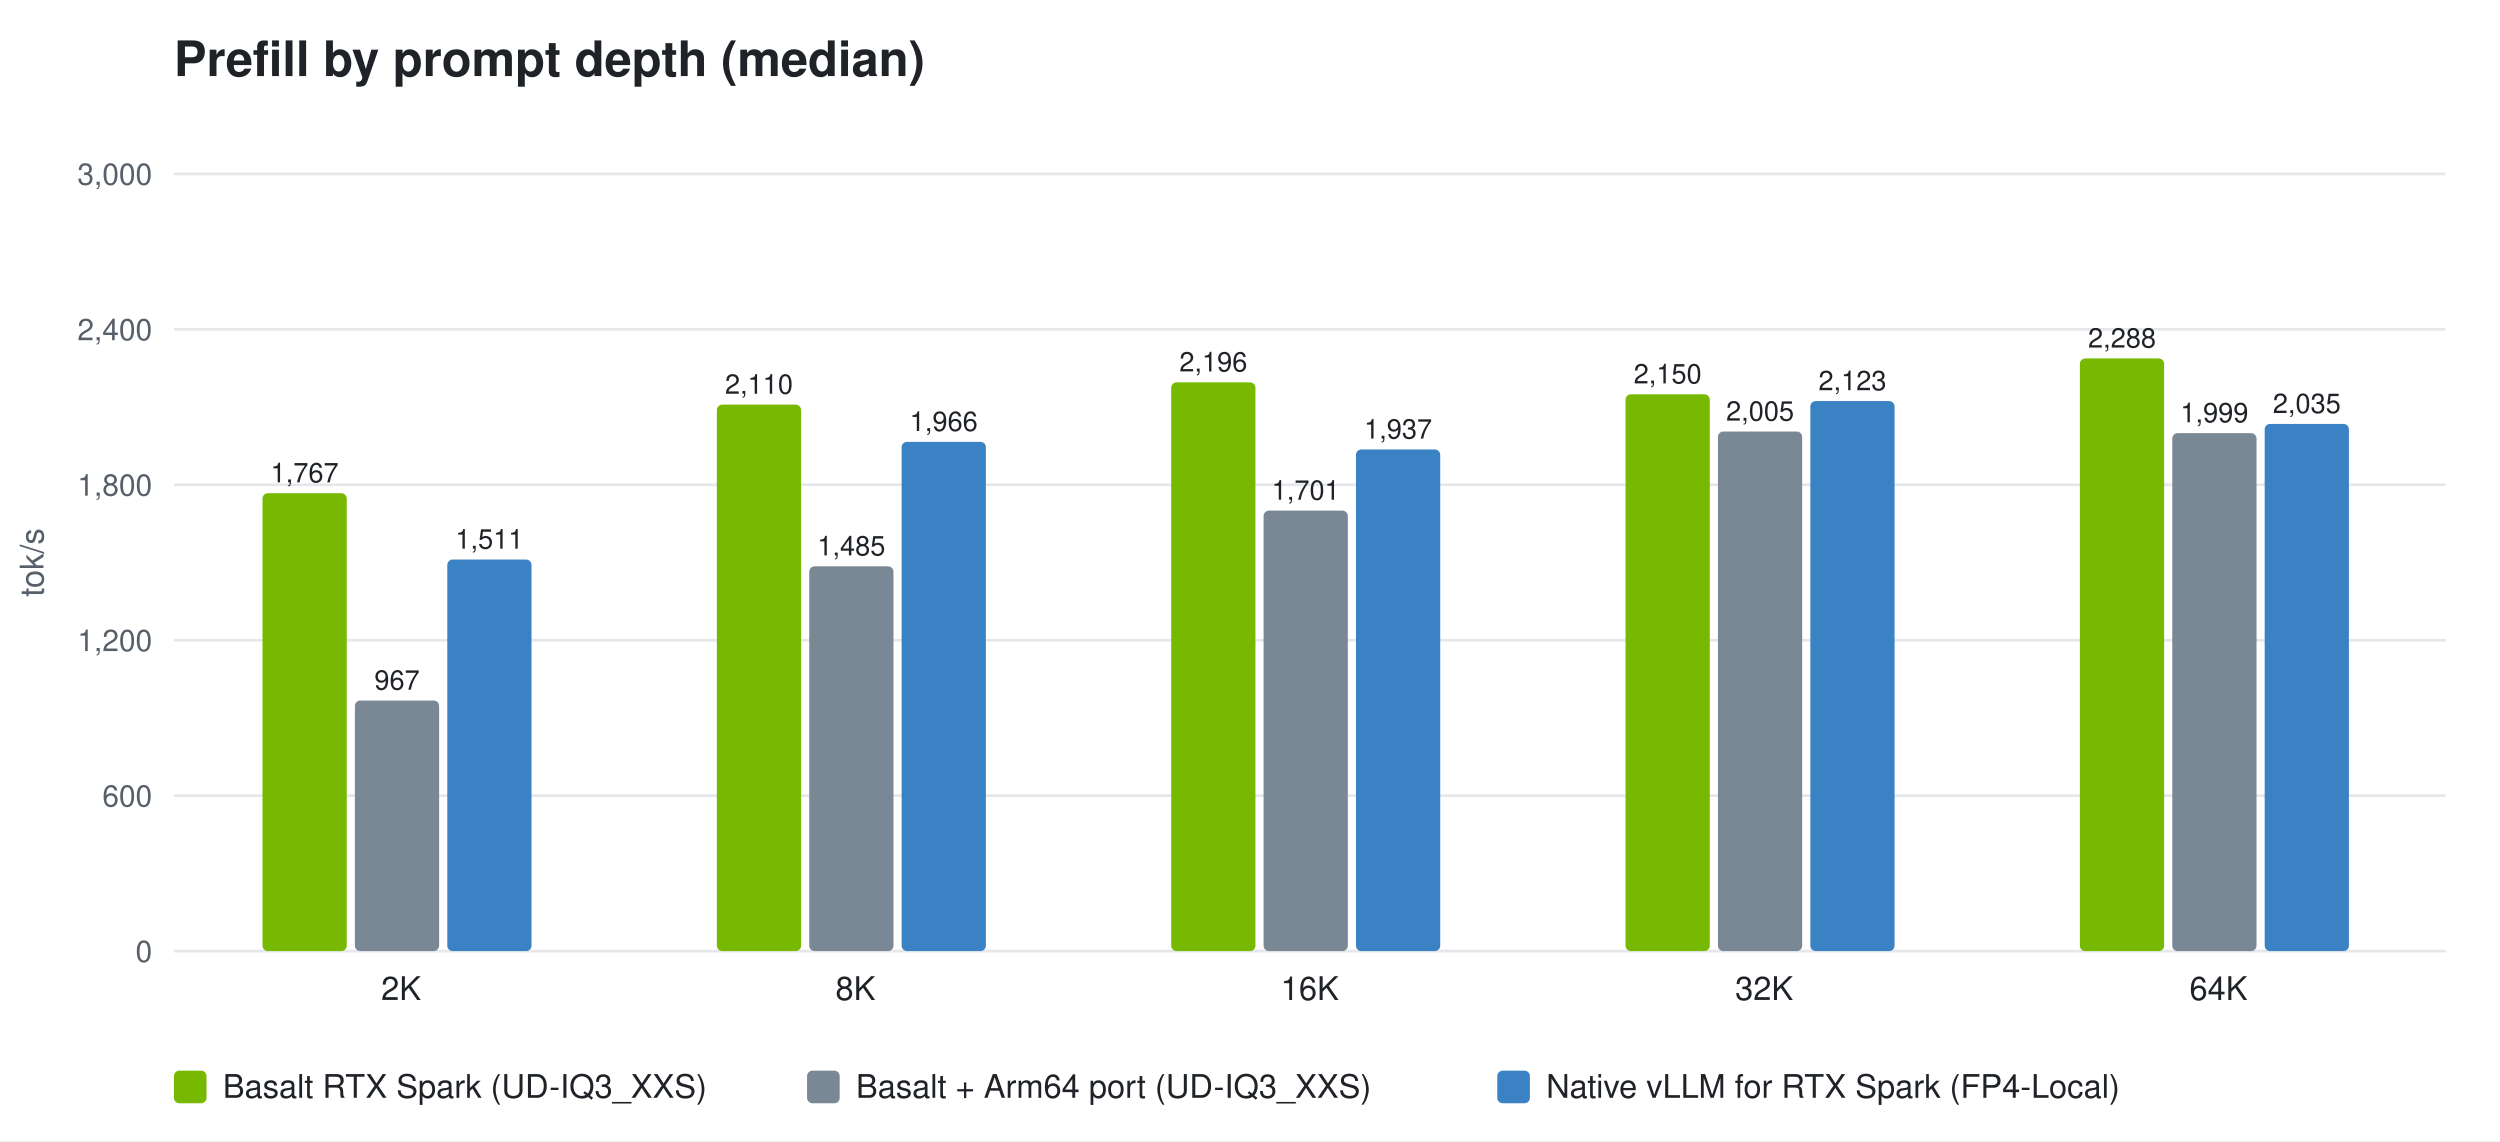
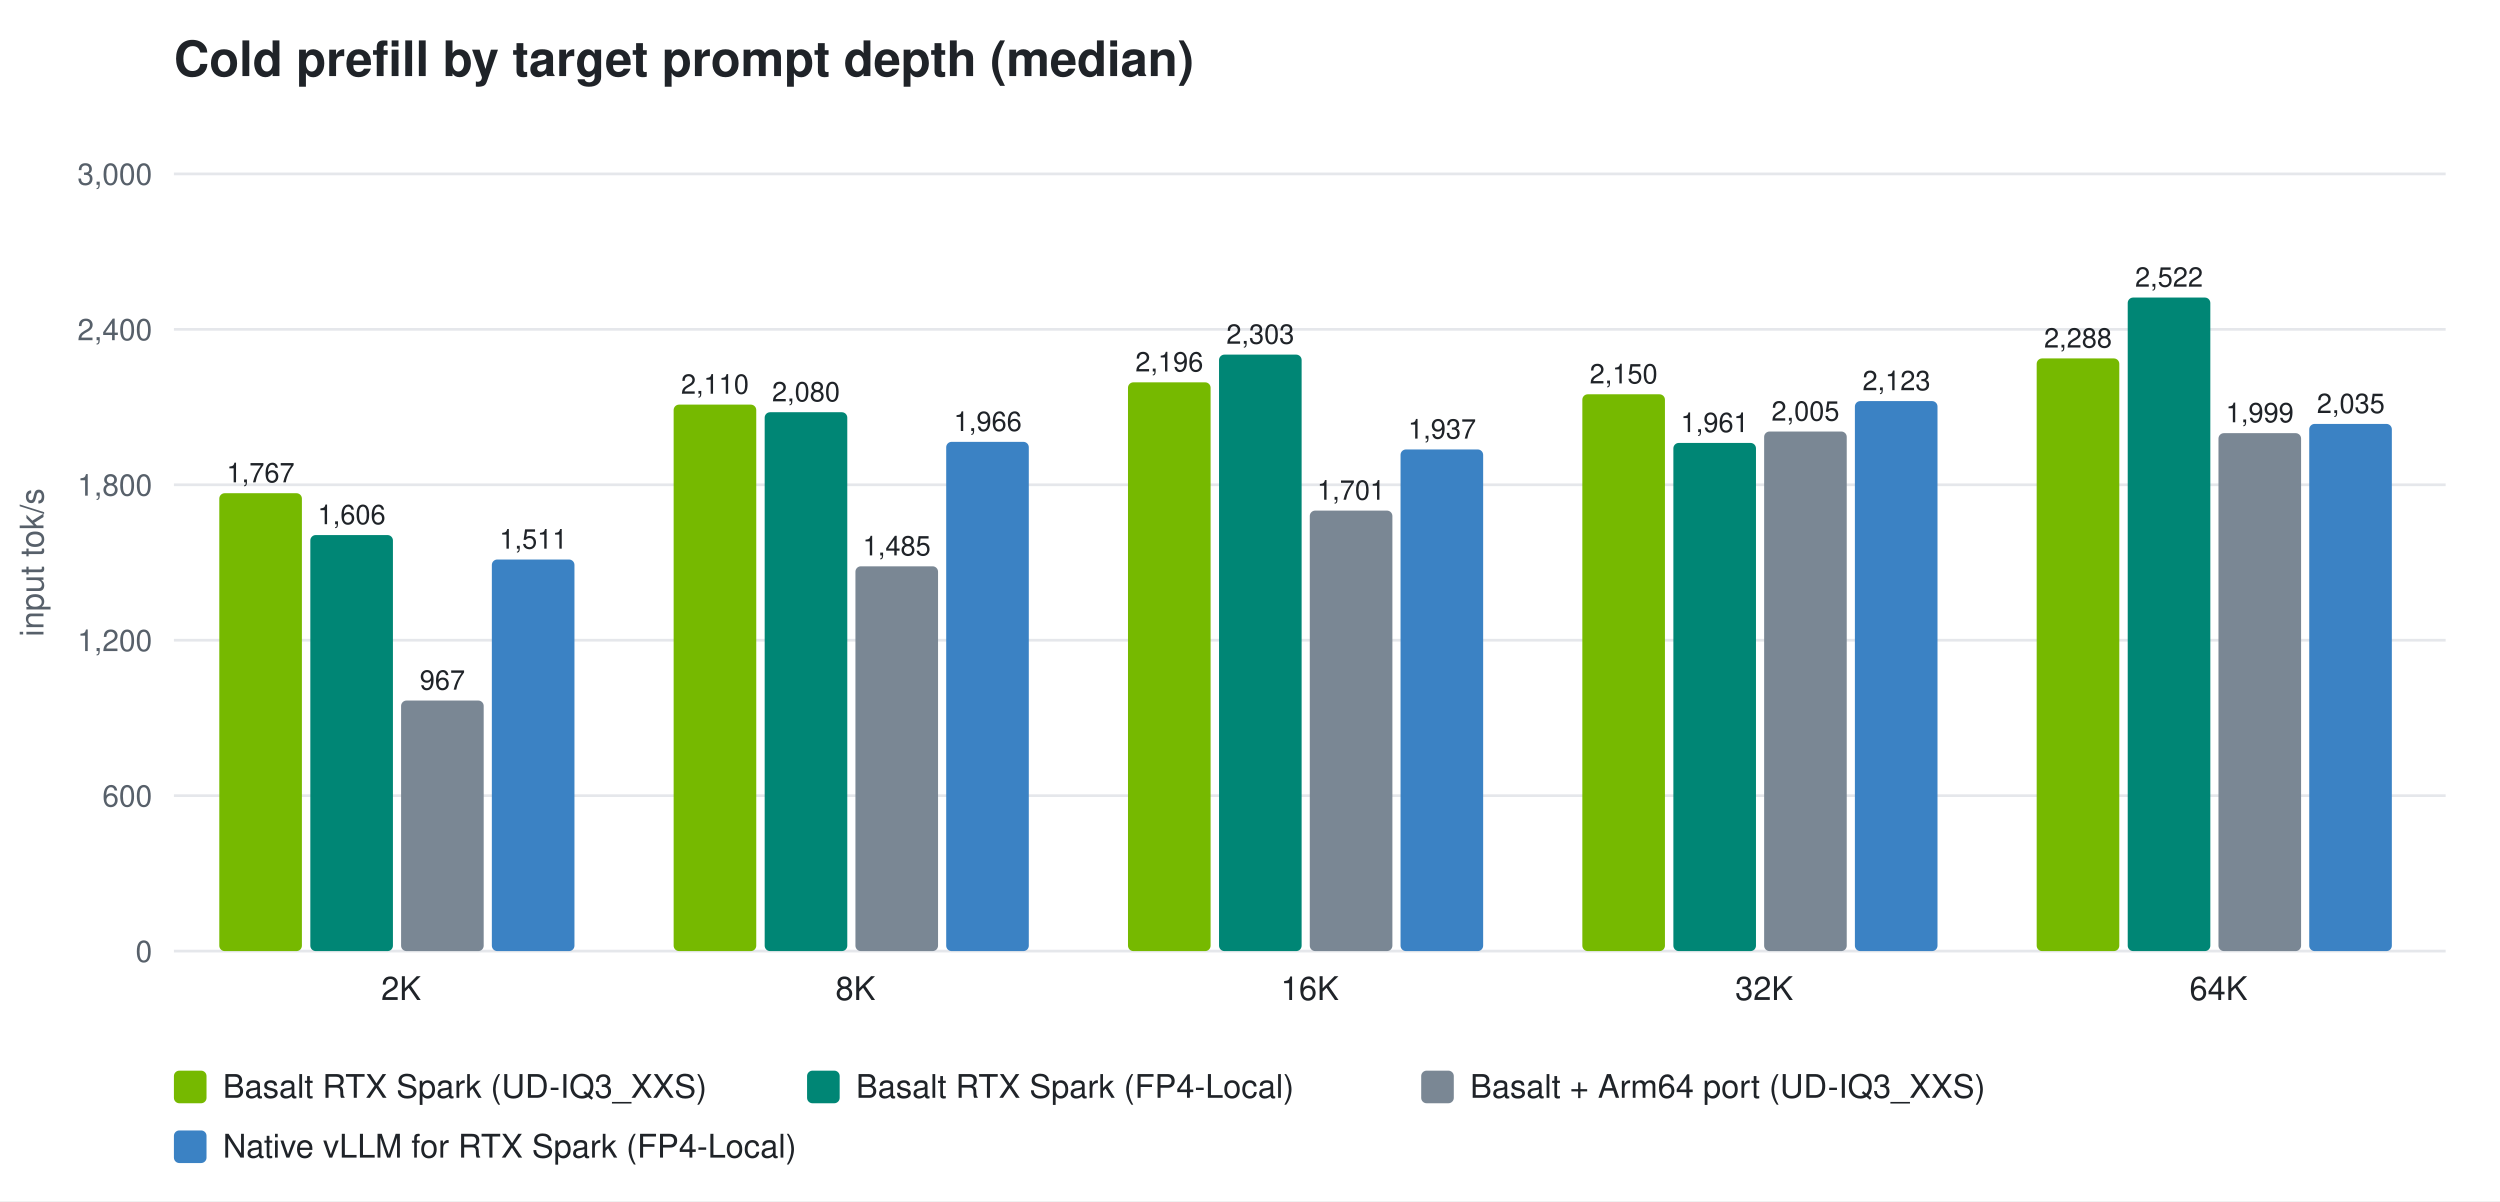
- <svg xmlns="http://www.w3.org/2000/svg" width="920" height="420" viewBox="0 0 920 420" font-family="Segoe UI, Helvetica, Arial, sans-serif">
-   <rect width="920" height="420" fill="#ffffff" />
-   <text x="64" y="28" font-size="18" font-weight="600" fill="#1f2328">Prefill by prompt depth (median)</text>
+ <svg xmlns="http://www.w3.org/2000/svg" width="920" height="442" viewBox="0 0 920 442" font-family="Segoe UI, Helvetica, Arial, sans-serif">
+   <rect width="920" height="442" fill="#ffffff" />
+   <text x="64" y="28" font-size="18" font-weight="600" fill="#1f2328">Cold prefill by target prompt depth (median)</text>
  <line x1="64" y1="350.0" x2="900" y2="350.0" stroke="#e5e7eb" />
  <text x="56" y="354.0" font-size="11" text-anchor="end" fill="#57606a">0</text>
  <line x1="64" y1="292.8" x2="900" y2="292.8" stroke="#e5e7eb" />
  <text x="56" y="296.8" font-size="11" text-anchor="end" fill="#57606a">600</text>
  <line x1="64" y1="235.6" x2="900" y2="235.6" stroke="#e5e7eb" />
  <text x="56" y="239.6" font-size="11" text-anchor="end" fill="#57606a">1,200</text>
  <line x1="64" y1="178.4" x2="900" y2="178.4" stroke="#e5e7eb" />
  <text x="56" y="182.4" font-size="11" text-anchor="end" fill="#57606a">1,800</text>
  <line x1="64" y1="121.2" x2="900" y2="121.2" stroke="#e5e7eb" />
  <text x="56" y="125.2" font-size="11" text-anchor="end" fill="#57606a">2,400</text>
  <line x1="64" y1="64.0" x2="900" y2="64.0" stroke="#e5e7eb" />
  <text x="56" y="68.0" font-size="11" text-anchor="end" fill="#57606a">3,000</text>
-   <text x="16" y="207" font-size="12" fill="#57606a" transform="rotate(-90 16 207)" text-anchor="middle">tok/s</text>
-   <rect x="96.6" y="181.5" width="31.0" height="168.5" rx="2" fill="#76B900" />
-   <text x="112.1" y="177.5" font-size="10" text-anchor="middle" fill="#1f2328">1,767</text>
-   <rect x="130.6" y="257.8" width="31.0" height="92.2" rx="2" fill="#7A8794" />
-   <text x="146.1" y="253.8" font-size="10" text-anchor="middle" fill="#1f2328">967</text>
-   <rect x="164.6" y="205.9" width="31.0" height="144.1" rx="2" fill="#3B82C4" />
-   <text x="180.1" y="201.9" font-size="10" text-anchor="middle" fill="#1f2328">1,511</text>
+   <text x="16" y="207" font-size="12" fill="#57606a" transform="rotate(-90 16 207)" text-anchor="middle">input tok/s</text>
+   <rect x="80.7" y="181.5" width="30.4" height="168.5" rx="2" fill="#76B900" />
+   <text x="95.9" y="177.5" font-size="10" text-anchor="middle" fill="#1f2328">1,767</text>
+   <rect x="114.2" y="196.9" width="30.4" height="153.1" rx="2" fill="#008675" />
+   <text x="129.4" y="192.9" font-size="10" text-anchor="middle" fill="#1f2328">1,606</text>
+   <rect x="147.6" y="257.8" width="30.4" height="92.2" rx="2" fill="#7A8794" />
+   <text x="162.8" y="253.8" font-size="10" text-anchor="middle" fill="#1f2328">967</text>
+   <rect x="181.0" y="205.9" width="30.4" height="144.1" rx="2" fill="#3B82C4" />
+   <text x="196.3" y="201.9" font-size="10" text-anchor="middle" fill="#1f2328">1,511</text>
  <text x="147.6" y="368" font-size="12" text-anchor="middle" fill="#1f2328">2K</text>
-   <rect x="263.8" y="148.9" width="31.0" height="201.1" rx="2" fill="#76B900" />
-   <text x="279.3" y="144.9" font-size="10" text-anchor="middle" fill="#1f2328">2,110</text>
-   <rect x="297.8" y="208.4" width="31.0" height="141.6" rx="2" fill="#7A8794" />
-   <text x="313.3" y="204.4" font-size="10" text-anchor="middle" fill="#1f2328">1,485</text>
-   <rect x="331.8" y="162.6" width="31.0" height="187.4" rx="2" fill="#3B82C4" />
-   <text x="347.3" y="158.6" font-size="10" text-anchor="middle" fill="#1f2328">1,966</text>
+   <rect x="247.9" y="148.9" width="30.4" height="201.1" rx="2" fill="#76B900" />
+   <text x="263.1" y="144.9" font-size="10" text-anchor="middle" fill="#1f2328">2,110</text>
+   <rect x="281.4" y="151.7" width="30.4" height="198.3" rx="2" fill="#008675" />
+   <text x="296.6" y="147.7" font-size="10" text-anchor="middle" fill="#1f2328">2,080</text>
+   <rect x="314.8" y="208.4" width="30.4" height="141.6" rx="2" fill="#7A8794" />
+   <text x="330.0" y="204.4" font-size="10" text-anchor="middle" fill="#1f2328">1,485</text>
+   <rect x="348.2" y="162.6" width="30.4" height="187.4" rx="2" fill="#3B82C4" />
+   <text x="363.5" y="158.6" font-size="10" text-anchor="middle" fill="#1f2328">1,966</text>
  <text x="314.8" y="368" font-size="12" text-anchor="middle" fill="#1f2328">8K</text>
-   <rect x="431.0" y="140.7" width="31.0" height="209.3" rx="2" fill="#76B900" />
-   <text x="446.5" y="136.7" font-size="10" text-anchor="middle" fill="#1f2328">2,196</text>
-   <rect x="465.0" y="187.9" width="31.0" height="162.1" rx="2" fill="#7A8794" />
-   <text x="480.5" y="183.9" font-size="10" text-anchor="middle" fill="#1f2328">1,701</text>
-   <rect x="499.0" y="165.4" width="31.0" height="184.6" rx="2" fill="#3B82C4" />
-   <text x="514.5" y="161.4" font-size="10" text-anchor="middle" fill="#1f2328">1,937</text>
+   <rect x="415.1" y="140.7" width="30.4" height="209.3" rx="2" fill="#76B900" />
+   <text x="430.3" y="136.7" font-size="10" text-anchor="middle" fill="#1f2328">2,196</text>
+   <rect x="448.6" y="130.5" width="30.4" height="219.5" rx="2" fill="#008675" />
+   <text x="463.8" y="126.5" font-size="10" text-anchor="middle" fill="#1f2328">2,303</text>
+   <rect x="482.0" y="187.9" width="30.4" height="162.1" rx="2" fill="#7A8794" />
+   <text x="497.2" y="183.9" font-size="10" text-anchor="middle" fill="#1f2328">1,701</text>
+   <rect x="515.4" y="165.4" width="30.4" height="184.6" rx="2" fill="#3B82C4" />
+   <text x="530.7" y="161.4" font-size="10" text-anchor="middle" fill="#1f2328">1,937</text>
  <text x="482.0" y="368" font-size="12" text-anchor="middle" fill="#1f2328">16K</text>
-   <rect x="598.2" y="145.1" width="31.0" height="204.9" rx="2" fill="#76B900" />
-   <text x="613.7" y="141.1" font-size="10" text-anchor="middle" fill="#1f2328">2,150</text>
-   <rect x="632.2" y="158.8" width="31.0" height="191.2" rx="2" fill="#7A8794" />
-   <text x="647.7" y="154.8" font-size="10" text-anchor="middle" fill="#1f2328">2,005</text>
-   <rect x="666.2" y="147.6" width="31.0" height="202.4" rx="2" fill="#3B82C4" />
-   <text x="681.7" y="143.6" font-size="10" text-anchor="middle" fill="#1f2328">2,123</text>
+   <rect x="582.3" y="145.1" width="30.4" height="204.9" rx="2" fill="#76B900" />
+   <text x="597.5" y="141.1" font-size="10" text-anchor="middle" fill="#1f2328">2,150</text>
+   <rect x="615.8" y="163.0" width="30.4" height="187.0" rx="2" fill="#008675" />
+   <text x="631.0" y="159.0" font-size="10" text-anchor="middle" fill="#1f2328">1,961</text>
+   <rect x="649.2" y="158.8" width="30.4" height="191.2" rx="2" fill="#7A8794" />
+   <text x="664.4" y="154.8" font-size="10" text-anchor="middle" fill="#1f2328">2,005</text>
+   <rect x="682.6" y="147.6" width="30.4" height="202.4" rx="2" fill="#3B82C4" />
+   <text x="697.9" y="143.6" font-size="10" text-anchor="middle" fill="#1f2328">2,123</text>
  <text x="649.2" y="368" font-size="12" text-anchor="middle" fill="#1f2328">32K</text>
-   <rect x="765.4" y="131.9" width="31.0" height="218.1" rx="2" fill="#76B900" />
-   <text x="780.9" y="127.9" font-size="10" text-anchor="middle" fill="#1f2328">2,288</text>
-   <rect x="799.4" y="159.4" width="31.0" height="190.6" rx="2" fill="#7A8794" />
-   <text x="814.9" y="155.4" font-size="10" text-anchor="middle" fill="#1f2328">1,999</text>
-   <rect x="833.4" y="156.0" width="31.0" height="194.0" rx="2" fill="#3B82C4" />
-   <text x="848.9" y="152.0" font-size="10" text-anchor="middle" fill="#1f2328">2,035</text>
+   <rect x="749.5" y="131.9" width="30.4" height="218.1" rx="2" fill="#76B900" />
+   <text x="764.7" y="127.9" font-size="10" text-anchor="middle" fill="#1f2328">2,288</text>
+   <rect x="783.0" y="109.5" width="30.4" height="240.5" rx="2" fill="#008675" />
+   <text x="798.2" y="105.5" font-size="10" text-anchor="middle" fill="#1f2328">2,522</text>
+   <rect x="816.4" y="159.4" width="30.4" height="190.6" rx="2" fill="#7A8794" />
+   <text x="831.6" y="155.4" font-size="10" text-anchor="middle" fill="#1f2328">1,999</text>
+   <rect x="849.8" y="156.0" width="30.4" height="194.0" rx="2" fill="#3B82C4" />
+   <text x="865.1" y="152.0" font-size="10" text-anchor="middle" fill="#1f2328">2,035</text>
  <text x="816.4" y="368" font-size="12" text-anchor="middle" fill="#1f2328">64K</text>
  <rect x="64" y="394" width="12" height="12" rx="2" fill="#76B900" />
  <text x="82" y="404" font-size="12" fill="#1f2328">Basalt RTX Spark (UD-IQ3_XXS)</text>
-   <rect x="297" y="394" width="12" height="12" rx="2" fill="#7A8794" />
-   <text x="315" y="404" font-size="12" fill="#1f2328">Basalt + Arm64 port (UD-IQ3_XXS)</text>
-   <rect x="551" y="394" width="12" height="12" rx="2" fill="#3B82C4" />
-   <text x="569" y="404" font-size="12" fill="#1f2328">Native vLLM for RTX Spark (FP4-Local)</text>
+   <rect x="297" y="394" width="12" height="12" rx="2" fill="#008675" />
+   <text x="315" y="404" font-size="12" fill="#1f2328">Basalt RTX Spark (FP4-Local)</text>
+   <rect x="523" y="394" width="12" height="12" rx="2" fill="#7A8794" />
+   <text x="541" y="404" font-size="12" fill="#1f2328">Basalt + Arm64 port (UD-IQ3_XXS)</text>
+   <rect x="64" y="416" width="12" height="12" rx="2" fill="#3B82C4" />
+   <text x="82" y="426" font-size="12" fill="#1f2328">Native vLLM for RTX Spark (FP4-Local)</text>
</svg>
